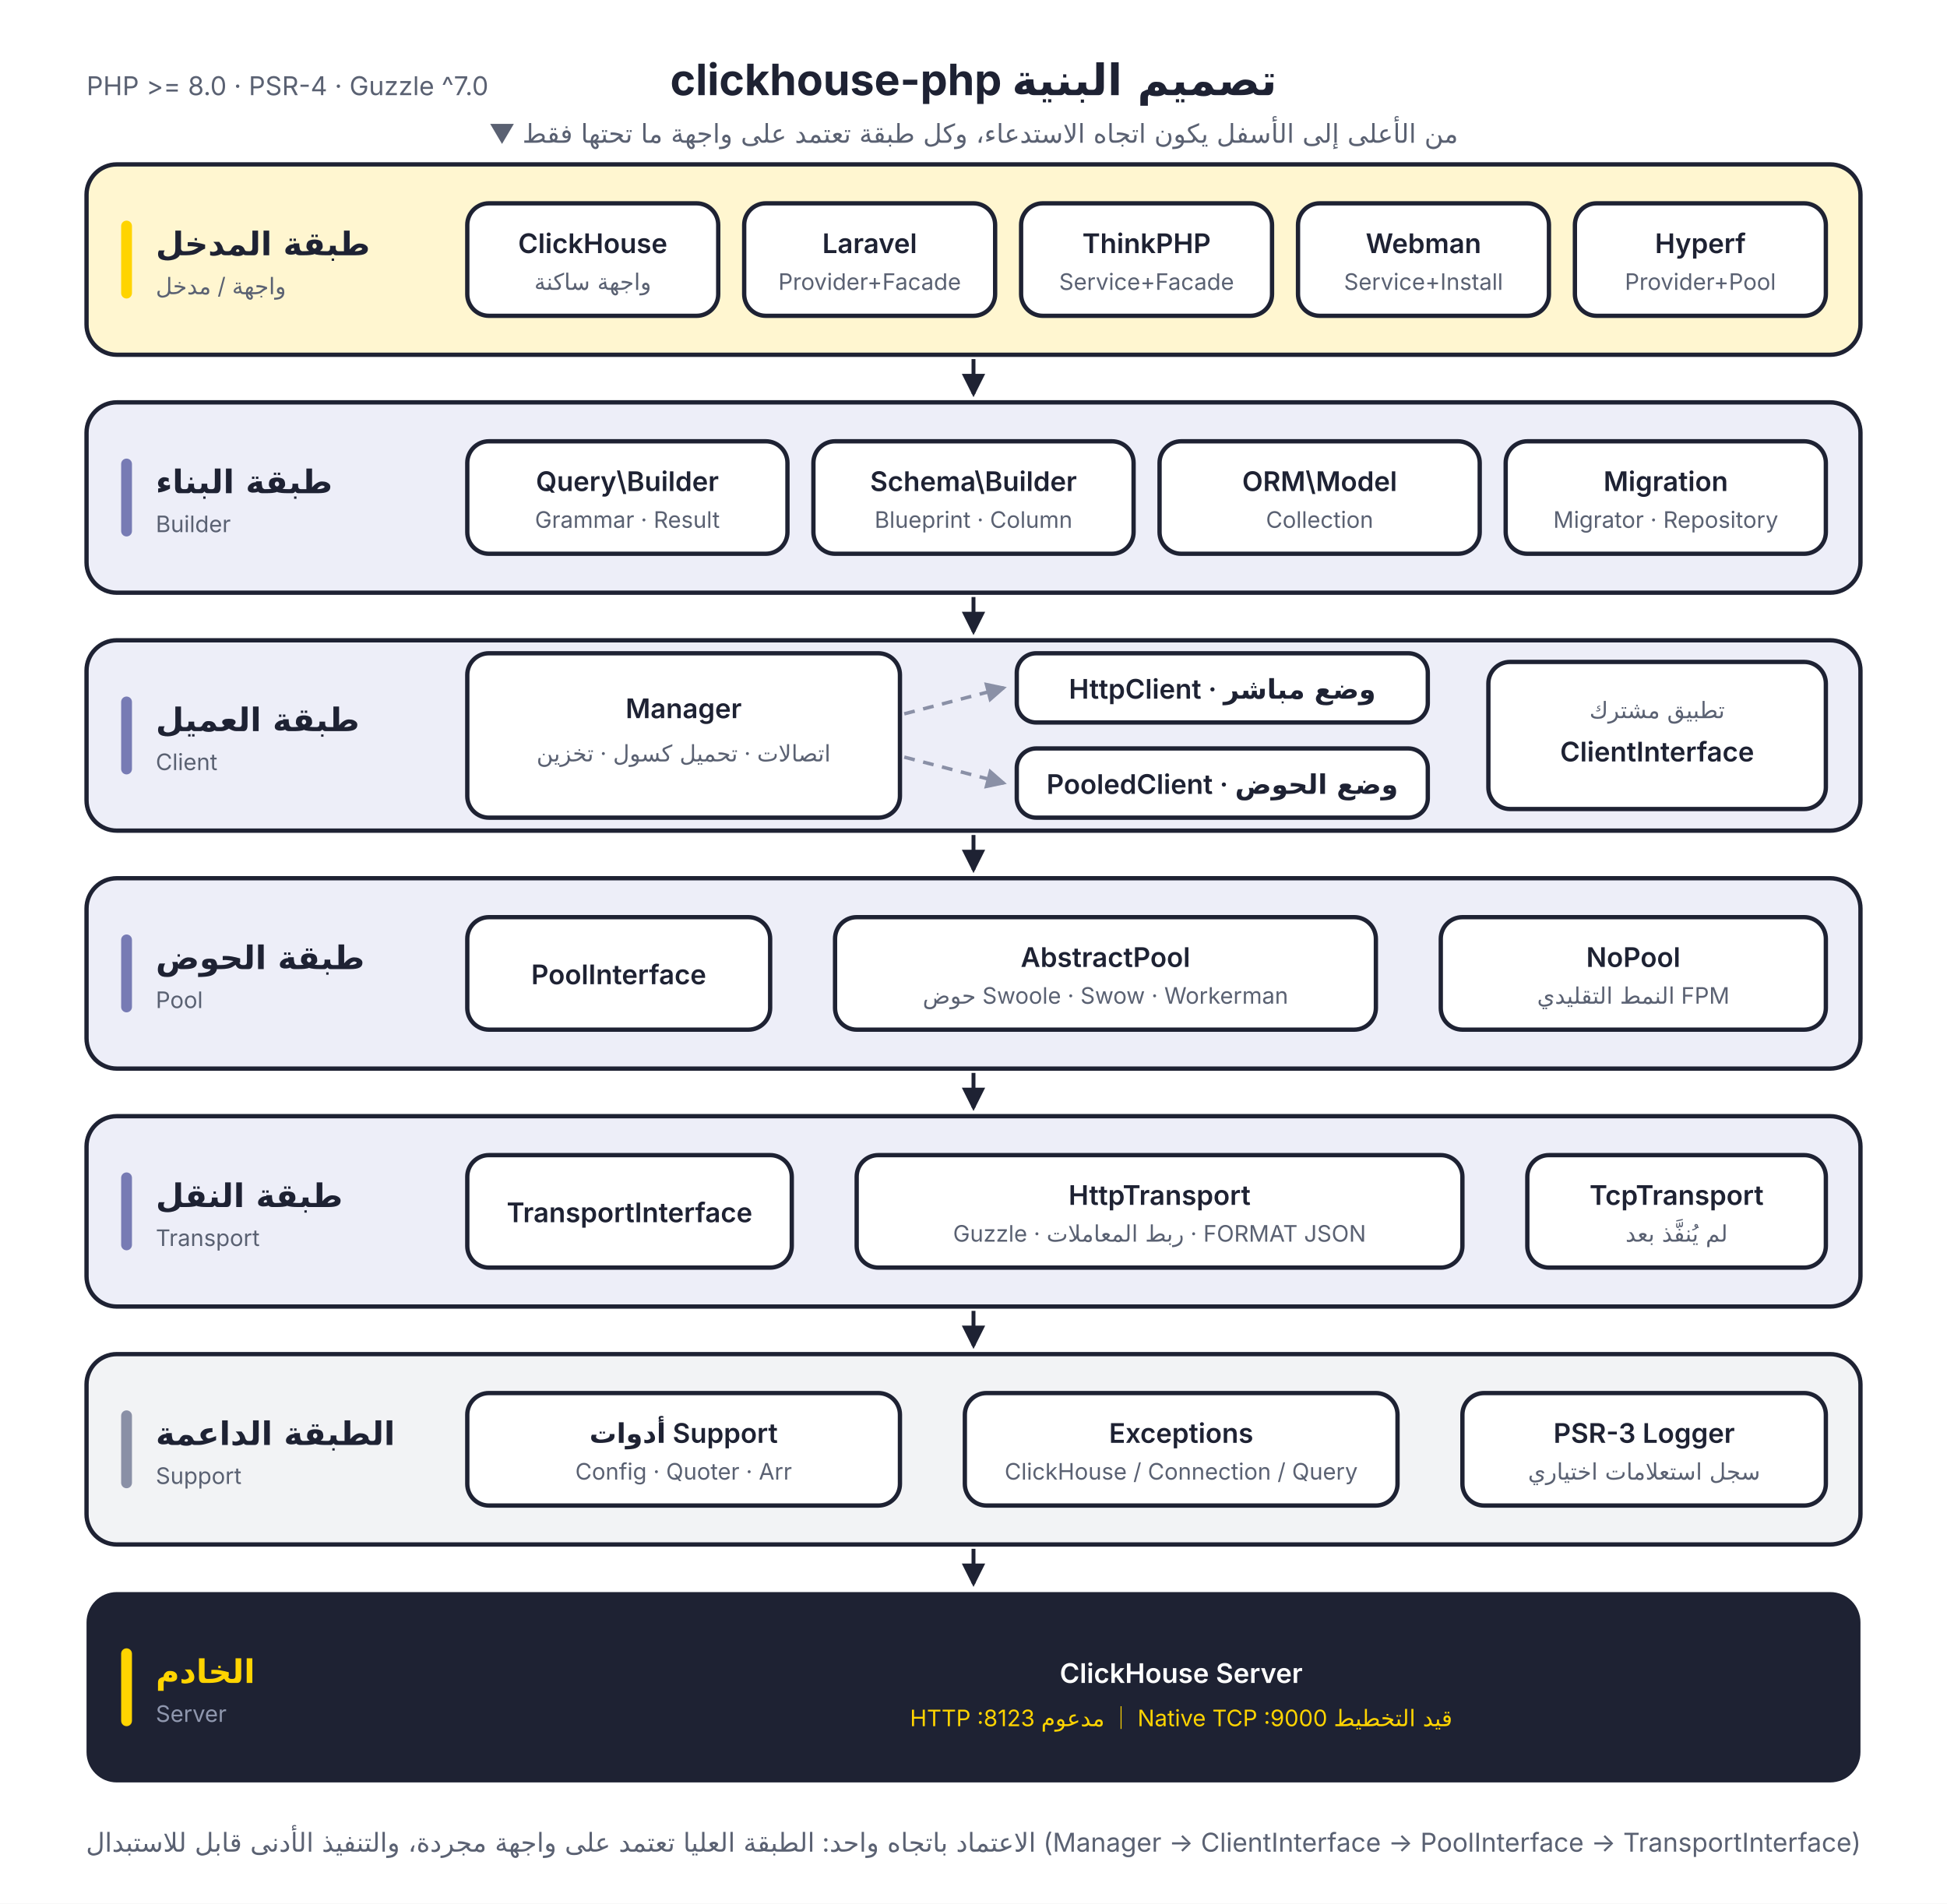
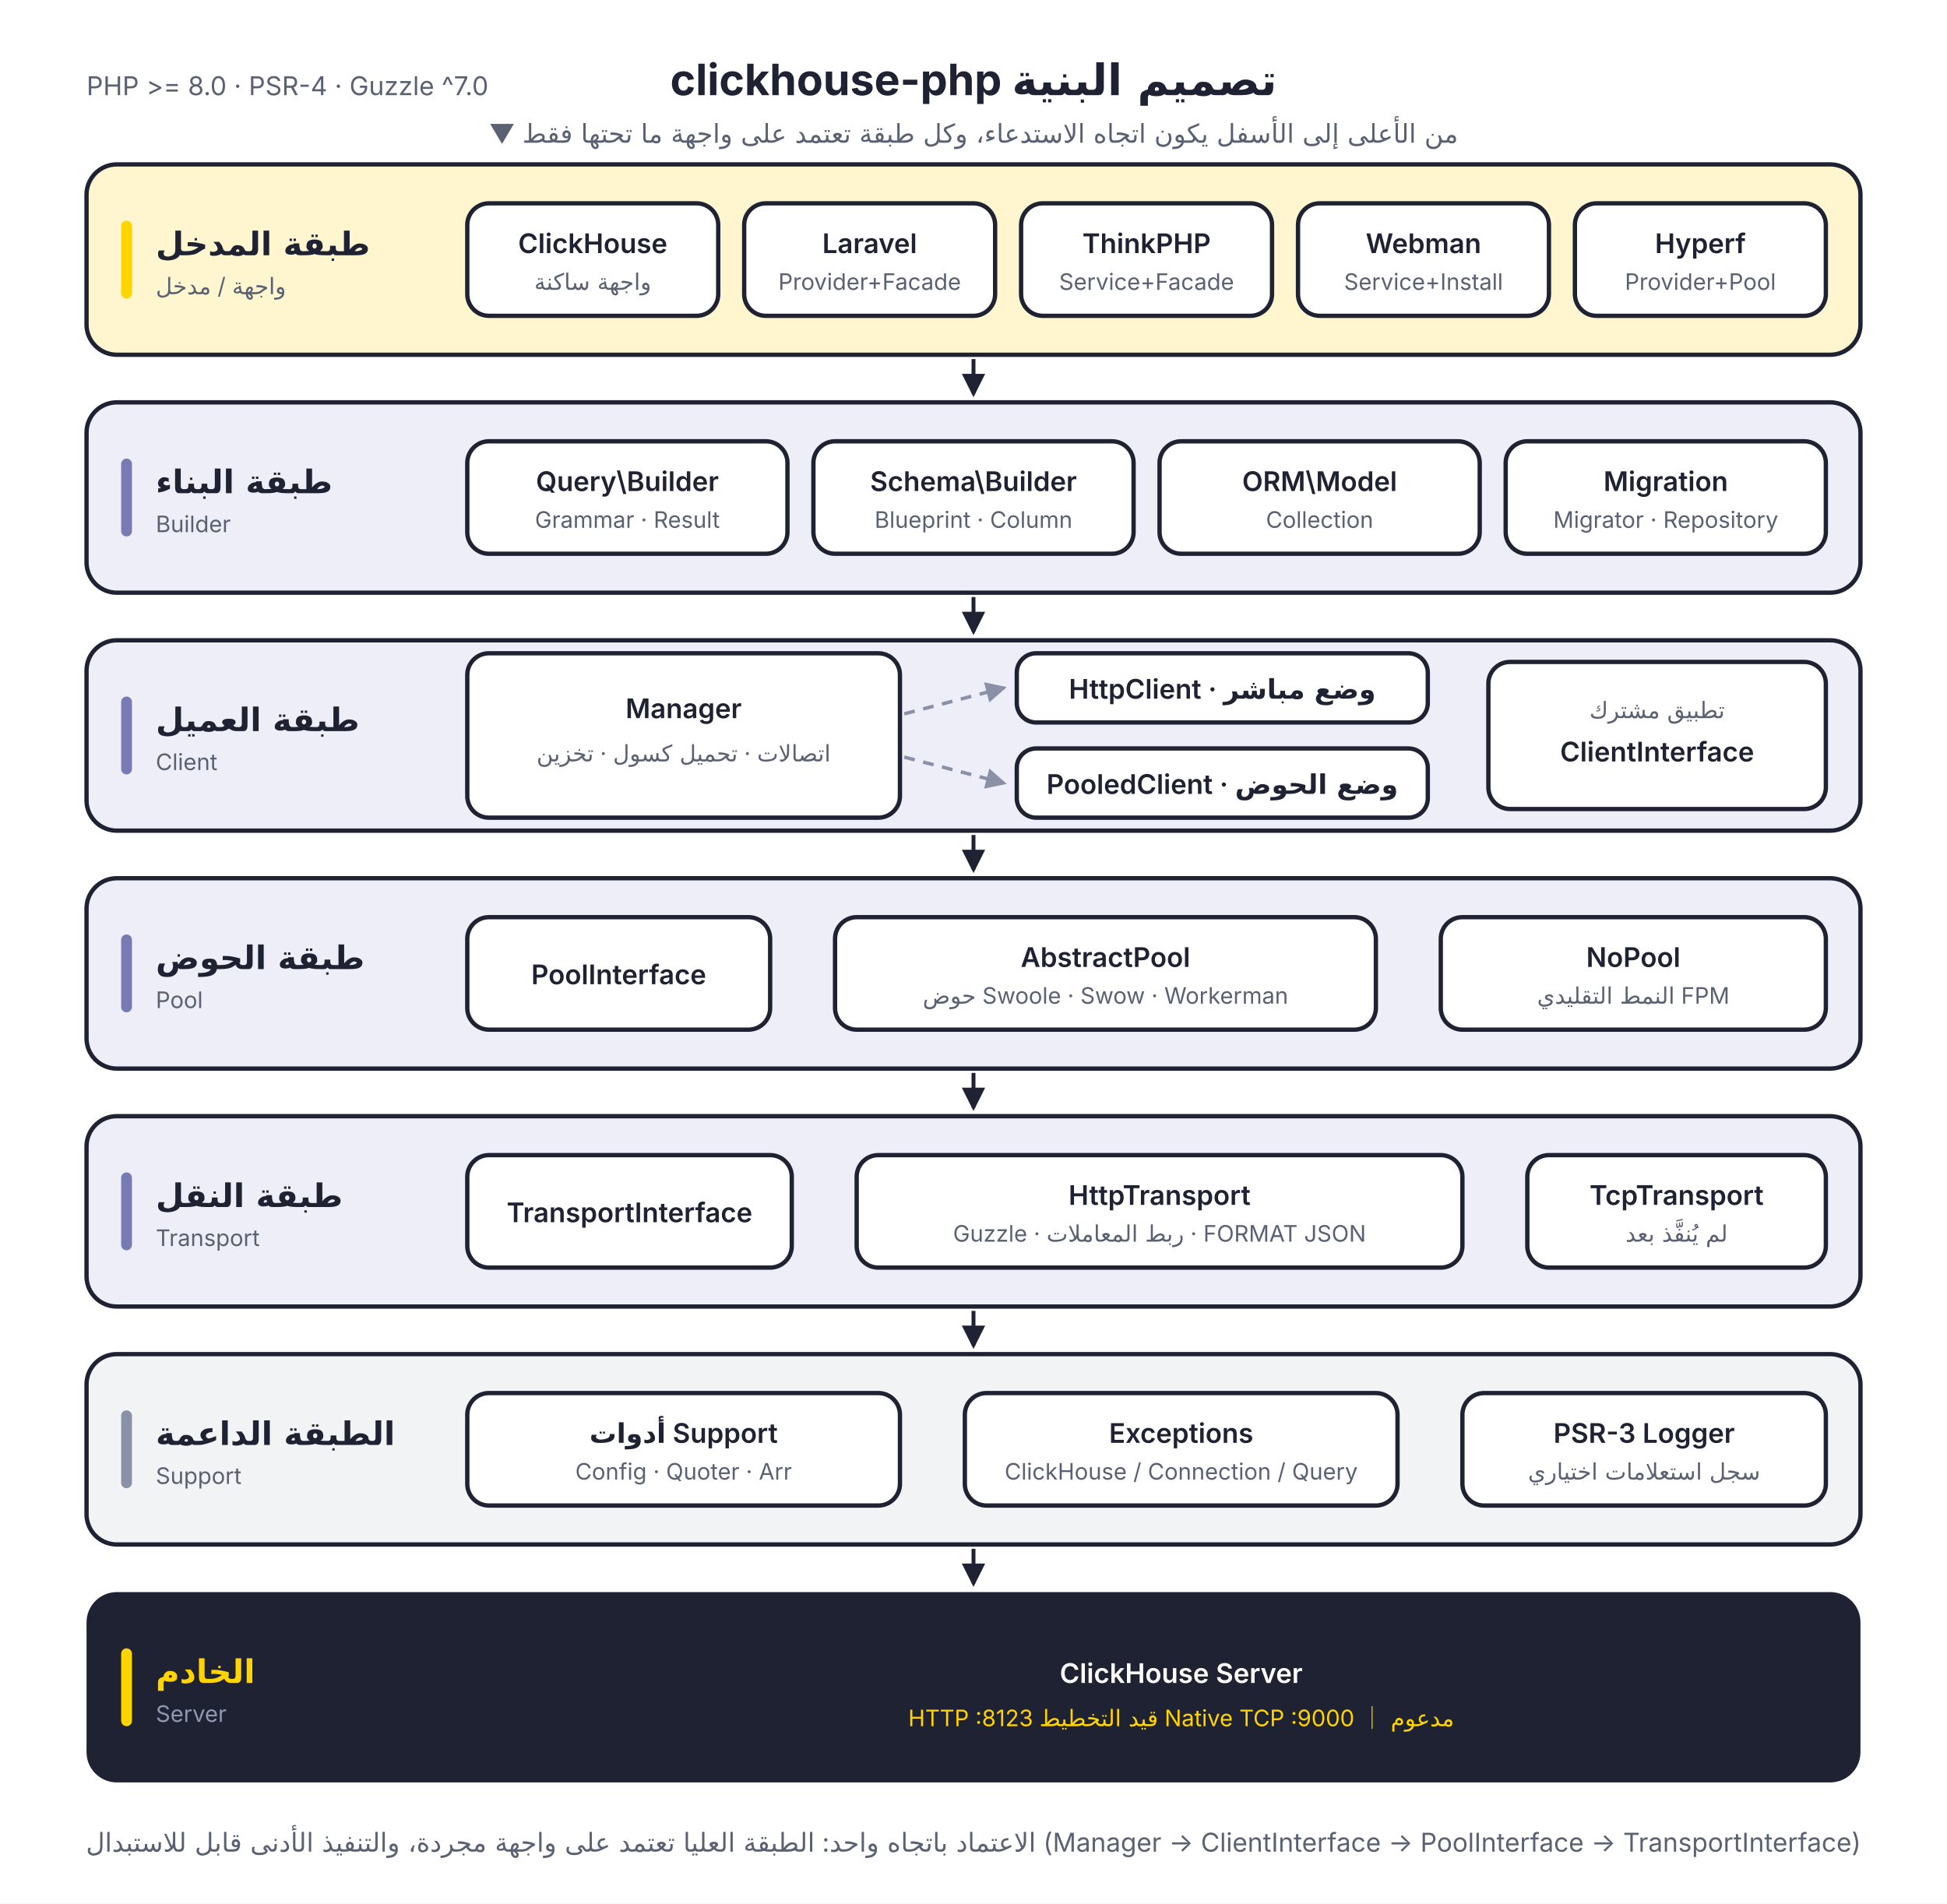
<svg xmlns="http://www.w3.org/2000/svg" width="900" height="880" viewBox="0 0 900 880" role="img" aria-labelledby="archTitle archDesc">
  <style>
    text{font-family:system-ui,-apple-system,"Segoe UI","PingFang SC","Microsoft YaHei",sans-serif;fill:#1E2233}
    .ttl{font-size:20px;font-weight:700}
    .sub{font-size:12px;fill:#5A6172}
    .lt{font-size:15px;font-weight:700}
    .ls{font-size:10.5px;fill:#5A6172}
    .n{font-size:12.5px;font-weight:600}
    .d{font-size:10.5px;fill:#5A6172}
    .ctr{text-anchor:middle}
    .y{font-size:15px;font-weight:700;fill:#FFD400}
    .y2{font-size:10.5px;fill:#8F97AE}
    .w{font-size:12.5px;font-weight:600;fill:#FFFFFF}
    .w2{font-size:10.5px;fill:#FFD400}
    .bar{stroke:none}
    .bx{fill:#fff;stroke:#1E2233;stroke-width:2}
    .band{stroke:#1E2233;stroke-width:2}
    .link{stroke:#1E2233;stroke-width:1.8;fill:none}
    .dash{stroke:#8A90A6;stroke-width:1.6;fill:none;stroke-dasharray:5 4}
  </style>
  <defs>
    <marker id="arw" viewBox="0 0 10 10" refX="8.5" refY="5" markerWidth="6" markerHeight="6" orient="auto">
      <path d="M0 0 10 5 0 10z" fill="#1E2233" />
    </marker>
    <marker id="arwg" viewBox="0 0 10 10" refX="8.5" refY="5" markerWidth="6" markerHeight="6" orient="auto">
      <path d="M0 0 10 5 0 10z" fill="#8A90A6" />
    </marker>
  </defs>
  <rect x="0" y="0" width="900" height="880" fill="#FFFFFF" />
-   <text class="ttl ctr" x="450" y="44">clickhouse-php تصميم البنية</text>
+   <text class="ttl ctr" x="450" y="44">⁦clickhouse-php ⁩تصميم البنية</text>
  <text class="sub" x="40" y="44">PHP &gt;= 8.0 · PSR-4 · Guzzle ^7.0</text>
  <text class="sub ctr" x="450" y="66">▼ من الأعلى إلى الأسفل يكون اتجاه الاستدعاء، وكل طبقة تعتمد على واجهة ما تحتها فقط</text>
  <rect class="band" x="40" y="76" width="820" height="88" rx="14" fill="#FFF6D0" />
  <rect class="bar" x="56" y="102" width="5" height="36" rx="2.5" fill="#FFD400" />
  <text class="lt" x="72" y="118">طبقة المدخل</text>
  <text class="ls" x="72" y="136">واجهة / مدخل</text>
  <g>
    <rect class="bx" x="216" y="94" width="116" height="52" rx="10" />
    <text class="n ctr" x="274" y="117">ClickHouse</text>
    <text class="d ctr" x="274" y="134">واجهة ساكنة</text>
    <rect class="bx" x="344" y="94" width="116" height="52" rx="10" />
    <text class="n ctr" x="402" y="117">Laravel</text>
    <text class="d ctr" x="402" y="134">Provider+Facade</text>
    <rect class="bx" x="472" y="94" width="116" height="52" rx="10" />
    <text class="n ctr" x="530" y="117">ThinkPHP</text>
    <text class="d ctr" x="530" y="134">Service+Facade</text>
    <rect class="bx" x="600" y="94" width="116" height="52" rx="10" />
    <text class="n ctr" x="658" y="117">Webman</text>
    <text class="d ctr" x="658" y="134">Service+Install</text>
    <rect class="bx" x="728" y="94" width="116" height="52" rx="10" />
    <text class="n ctr" x="786" y="117">Hyperf</text>
    <text class="d ctr" x="786" y="134">Provider+Pool</text>
  </g>
  <line class="link" x1="450" y1="166" x2="450" y2="182" marker-end="url(#arw)" />
  <rect class="band" x="40" y="186" width="820" height="88" rx="14" fill="#EDEEF8" />
  <rect class="bar" x="56" y="212" width="5" height="36" rx="2.5" fill="#777BB4" />
  <text class="lt" x="72" y="228">طبقة البناء</text>
  <text class="ls" x="72" y="246">Builder</text>
  <g>
    <rect class="bx" x="216" y="204" width="148" height="52" rx="10" />
    <text class="n ctr" x="290" y="227">Query\Builder</text>
    <text class="d ctr" x="290" y="244">Grammar · Result</text>
    <rect class="bx" x="376" y="204" width="148" height="52" rx="10" />
    <text class="n ctr" x="450" y="227">Schema\Builder</text>
    <text class="d ctr" x="450" y="244">Blueprint · Column</text>
    <rect class="bx" x="536" y="204" width="148" height="52" rx="10" />
    <text class="n ctr" x="610" y="227">ORM\Model</text>
    <text class="d ctr" x="610" y="244">Collection</text>
    <rect class="bx" x="696" y="204" width="148" height="52" rx="10" />
    <text class="n ctr" x="770" y="227">Migration</text>
    <text class="d ctr" x="770" y="244">Migrator · Repository</text>
  </g>
  <line class="link" x1="450" y1="276" x2="450" y2="292" marker-end="url(#arw)" />
  <rect class="band" x="40" y="296" width="820" height="88" rx="14" fill="#EDEEF8" />
  <rect class="bar" x="56" y="322" width="5" height="36" rx="2.5" fill="#777BB4" />
  <text class="lt" x="72" y="338">طبقة العميل</text>
  <text class="ls" x="72" y="356">Client</text>
  <rect class="bx" x="216" y="302" width="200" height="76" rx="10" />
  <text class="n ctr" x="316" y="332">Manager</text>
  <text class="d ctr" x="316" y="352">اتصالات · تحميل كسول · تخزين</text>
  <rect class="bx" x="470" y="302" width="190" height="32" rx="9" />
-   <text class="n ctr" x="565" y="323">HttpClient · وضع مباشر</text>
+   <text class="n ctr" x="565" y="323">⁦HttpClient ⁩· وضع مباشر</text>
  <rect class="bx" x="470" y="346" width="190" height="32" rx="9" />
-   <text class="n ctr" x="565" y="367">PooledClient · وضع الحوض</text>
+   <text class="n ctr" x="565" y="367">⁦PooledClient ⁩· وضع الحوض</text>
  <line class="dash" x1="418" y1="330" x2="464" y2="318" marker-end="url(#arwg)" />
  <line class="dash" x1="418" y1="350" x2="464" y2="362" marker-end="url(#arwg)" />
  <rect class="bx" x="688" y="306" width="156" height="68" rx="10" />
  <text class="d ctr" x="766" y="332">تطبيق مشترك</text>
  <text class="n ctr" x="766" y="352">ClientInterface</text>
  <line class="link" x1="450" y1="386" x2="450" y2="402" marker-end="url(#arw)" />
  <rect class="band" x="40" y="406" width="820" height="88" rx="14" fill="#EDEEF8" />
  <rect class="bar" x="56" y="432" width="5" height="36" rx="2.5" fill="#777BB4" />
  <text class="lt" x="72" y="448">طبقة الحوض</text>
  <text class="ls" x="72" y="466">Pool</text>
  <rect class="bx" x="216" y="424" width="140" height="52" rx="10" />
  <text class="n ctr" x="286" y="455">PoolInterface</text>
  <rect class="bx" x="386" y="424" width="250" height="52" rx="10" />
  <text class="n ctr" x="511" y="447">AbstractPool</text>
-   <text class="d ctr" x="511" y="464">حوض Swoole · Swow · Workerman</text>
+   <text class="d ctr" x="511" y="464">حوض⁦ Swoole ⁩·⁦ Swow ⁩·⁦ Workerman⁩</text>
  <rect class="bx" x="666" y="424" width="178" height="52" rx="10" />
  <text class="n ctr" x="755" y="447">NoPool</text>
-   <text class="d ctr" x="755" y="464">النمط التقليدي FPM</text>
+   <text class="d ctr" x="755" y="464">النمط التقليدي⁦ FPM⁩</text>
  <line class="link" x1="450" y1="496" x2="450" y2="512" marker-end="url(#arw)" />
  <rect class="band" x="40" y="516" width="820" height="88" rx="14" fill="#EDEEF8" />
  <rect class="bar" x="56" y="542" width="5" height="36" rx="2.5" fill="#777BB4" />
  <text class="lt" x="72" y="558">طبقة النقل</text>
  <text class="ls" x="72" y="576">Transport</text>
  <rect class="bx" x="216" y="534" width="150" height="52" rx="10" />
  <text class="n ctr" x="291" y="565">TransportInterface</text>
  <rect class="bx" x="396" y="534" width="280" height="52" rx="10" />
  <text class="n ctr" x="536" y="557">HttpTransport</text>
-   <text class="d ctr" x="536" y="574">Guzzle · ربط المعاملات · FORMAT JSON</text>
+   <text class="d ctr" x="536" y="574">⁦Guzzle ⁩· ربط المعاملات ·⁦ FORMAT JSON⁩</text>
  <rect class="bx" x="706" y="534" width="138" height="52" rx="10" />
  <text class="n ctr" x="775" y="557">TcpTransport</text>
  <text class="d ctr" x="775" y="574">لم يُنفَّذ بعد</text>
  <line class="link" x1="450" y1="606" x2="450" y2="622" marker-end="url(#arw)" />
  <rect class="band" x="40" y="626" width="820" height="88" rx="14" fill="#F2F3F5" />
  <rect class="bar" x="56" y="652" width="5" height="36" rx="2.5" fill="#8A90A6" />
  <text class="lt" x="72" y="668">الطبقة الداعمة</text>
  <text class="ls" x="72" y="686">Support</text>
  <rect class="bx" x="216" y="644" width="200" height="52" rx="10" />
-   <text class="n ctr" x="316" y="667">أدوات Support</text>
+   <text class="n ctr" x="316" y="667">أدوات⁦ Support⁩</text>
  <text class="d ctr" x="316" y="684">Config · Quoter · Arr</text>
  <rect class="bx" x="446" y="644" width="200" height="52" rx="10" />
  <text class="n ctr" x="546" y="667">Exceptions</text>
  <text class="d ctr" x="546" y="684">ClickHouse / Connection / Query</text>
  <rect class="bx" x="676" y="644" width="168" height="52" rx="10" />
  <text class="n ctr" x="760" y="667">PSR-3 Logger</text>
  <text class="d ctr" x="760" y="684">سجل استعلامات اختياري</text>
  <line class="link" x1="450" y1="716" x2="450" y2="732" marker-end="url(#arw)" />
  <rect x="40" y="736" width="820" height="88" rx="14" fill="#1E2233" />
  <rect x="56" y="762" width="5" height="36" rx="2.5" fill="#FFD400" />
  <text class="y" x="72" y="778">الخادم</text>
  <text class="y2" x="72" y="796">Server</text>
  <text class="w ctr" x="546" y="778">ClickHouse Server</text>
-   <text class="w2 ctr" x="546" y="798">HTTP :8123 مدعوم ｜ Native TCP :9000 قيد التخطيط</text>
-   <text class="sub ctr" x="450" y="856">الاعتماد باتجاه واحد: الطبقة العليا تعتمد على واجهة مجردة، والتنفيذ الأدنى قابل للاستبدال (Manager → ClientInterface → PoolInterface → TransportInterface)</text>
+   <text class="w2 ctr" x="546" y="798">⁦HTTP :8123 ⁩مدعوم ｜⁦ Native TCP :9000 ⁩قيد التخطيط</text>
+   <text class="sub ctr" x="450" y="856">الاعتماد باتجاه واحد: الطبقة العليا تعتمد على واجهة مجردة، والتنفيذ الأدنى قابل للاستبدال⁦ (Manager ⁩→⁦ ClientInterface ⁩→⁦ PoolInterface ⁩→⁦ TransportInterface)⁩</text>
</svg>
